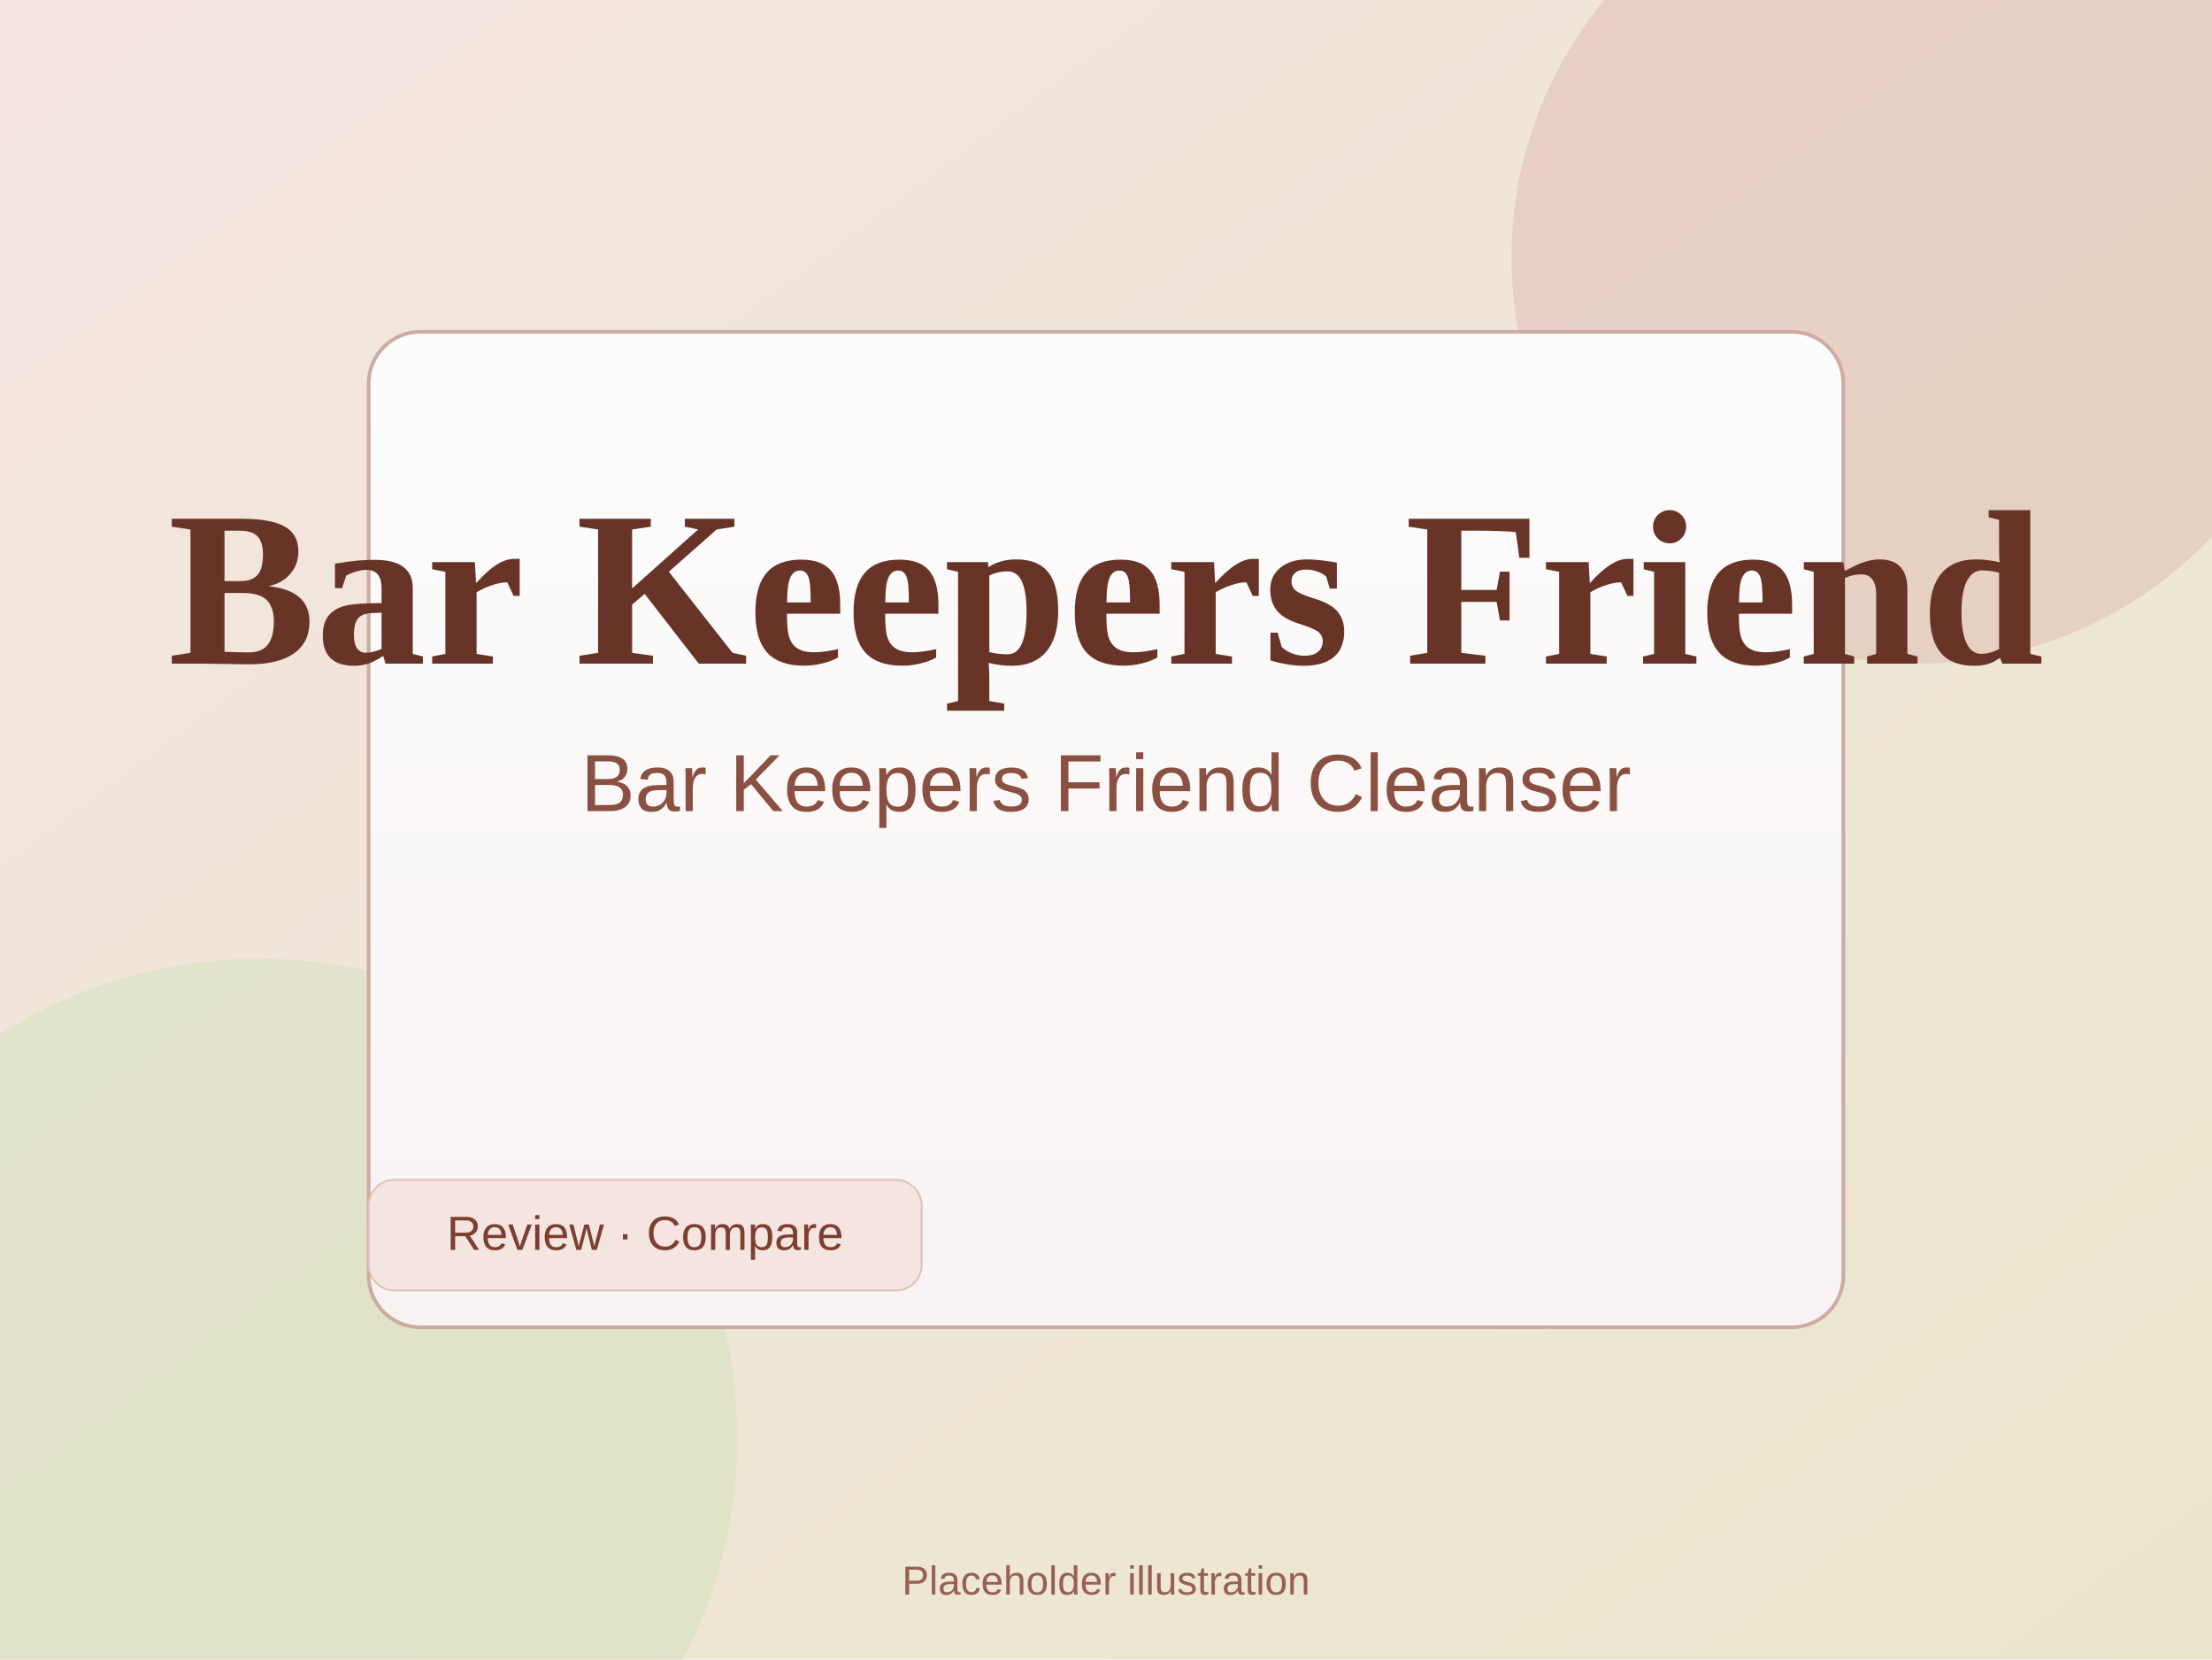
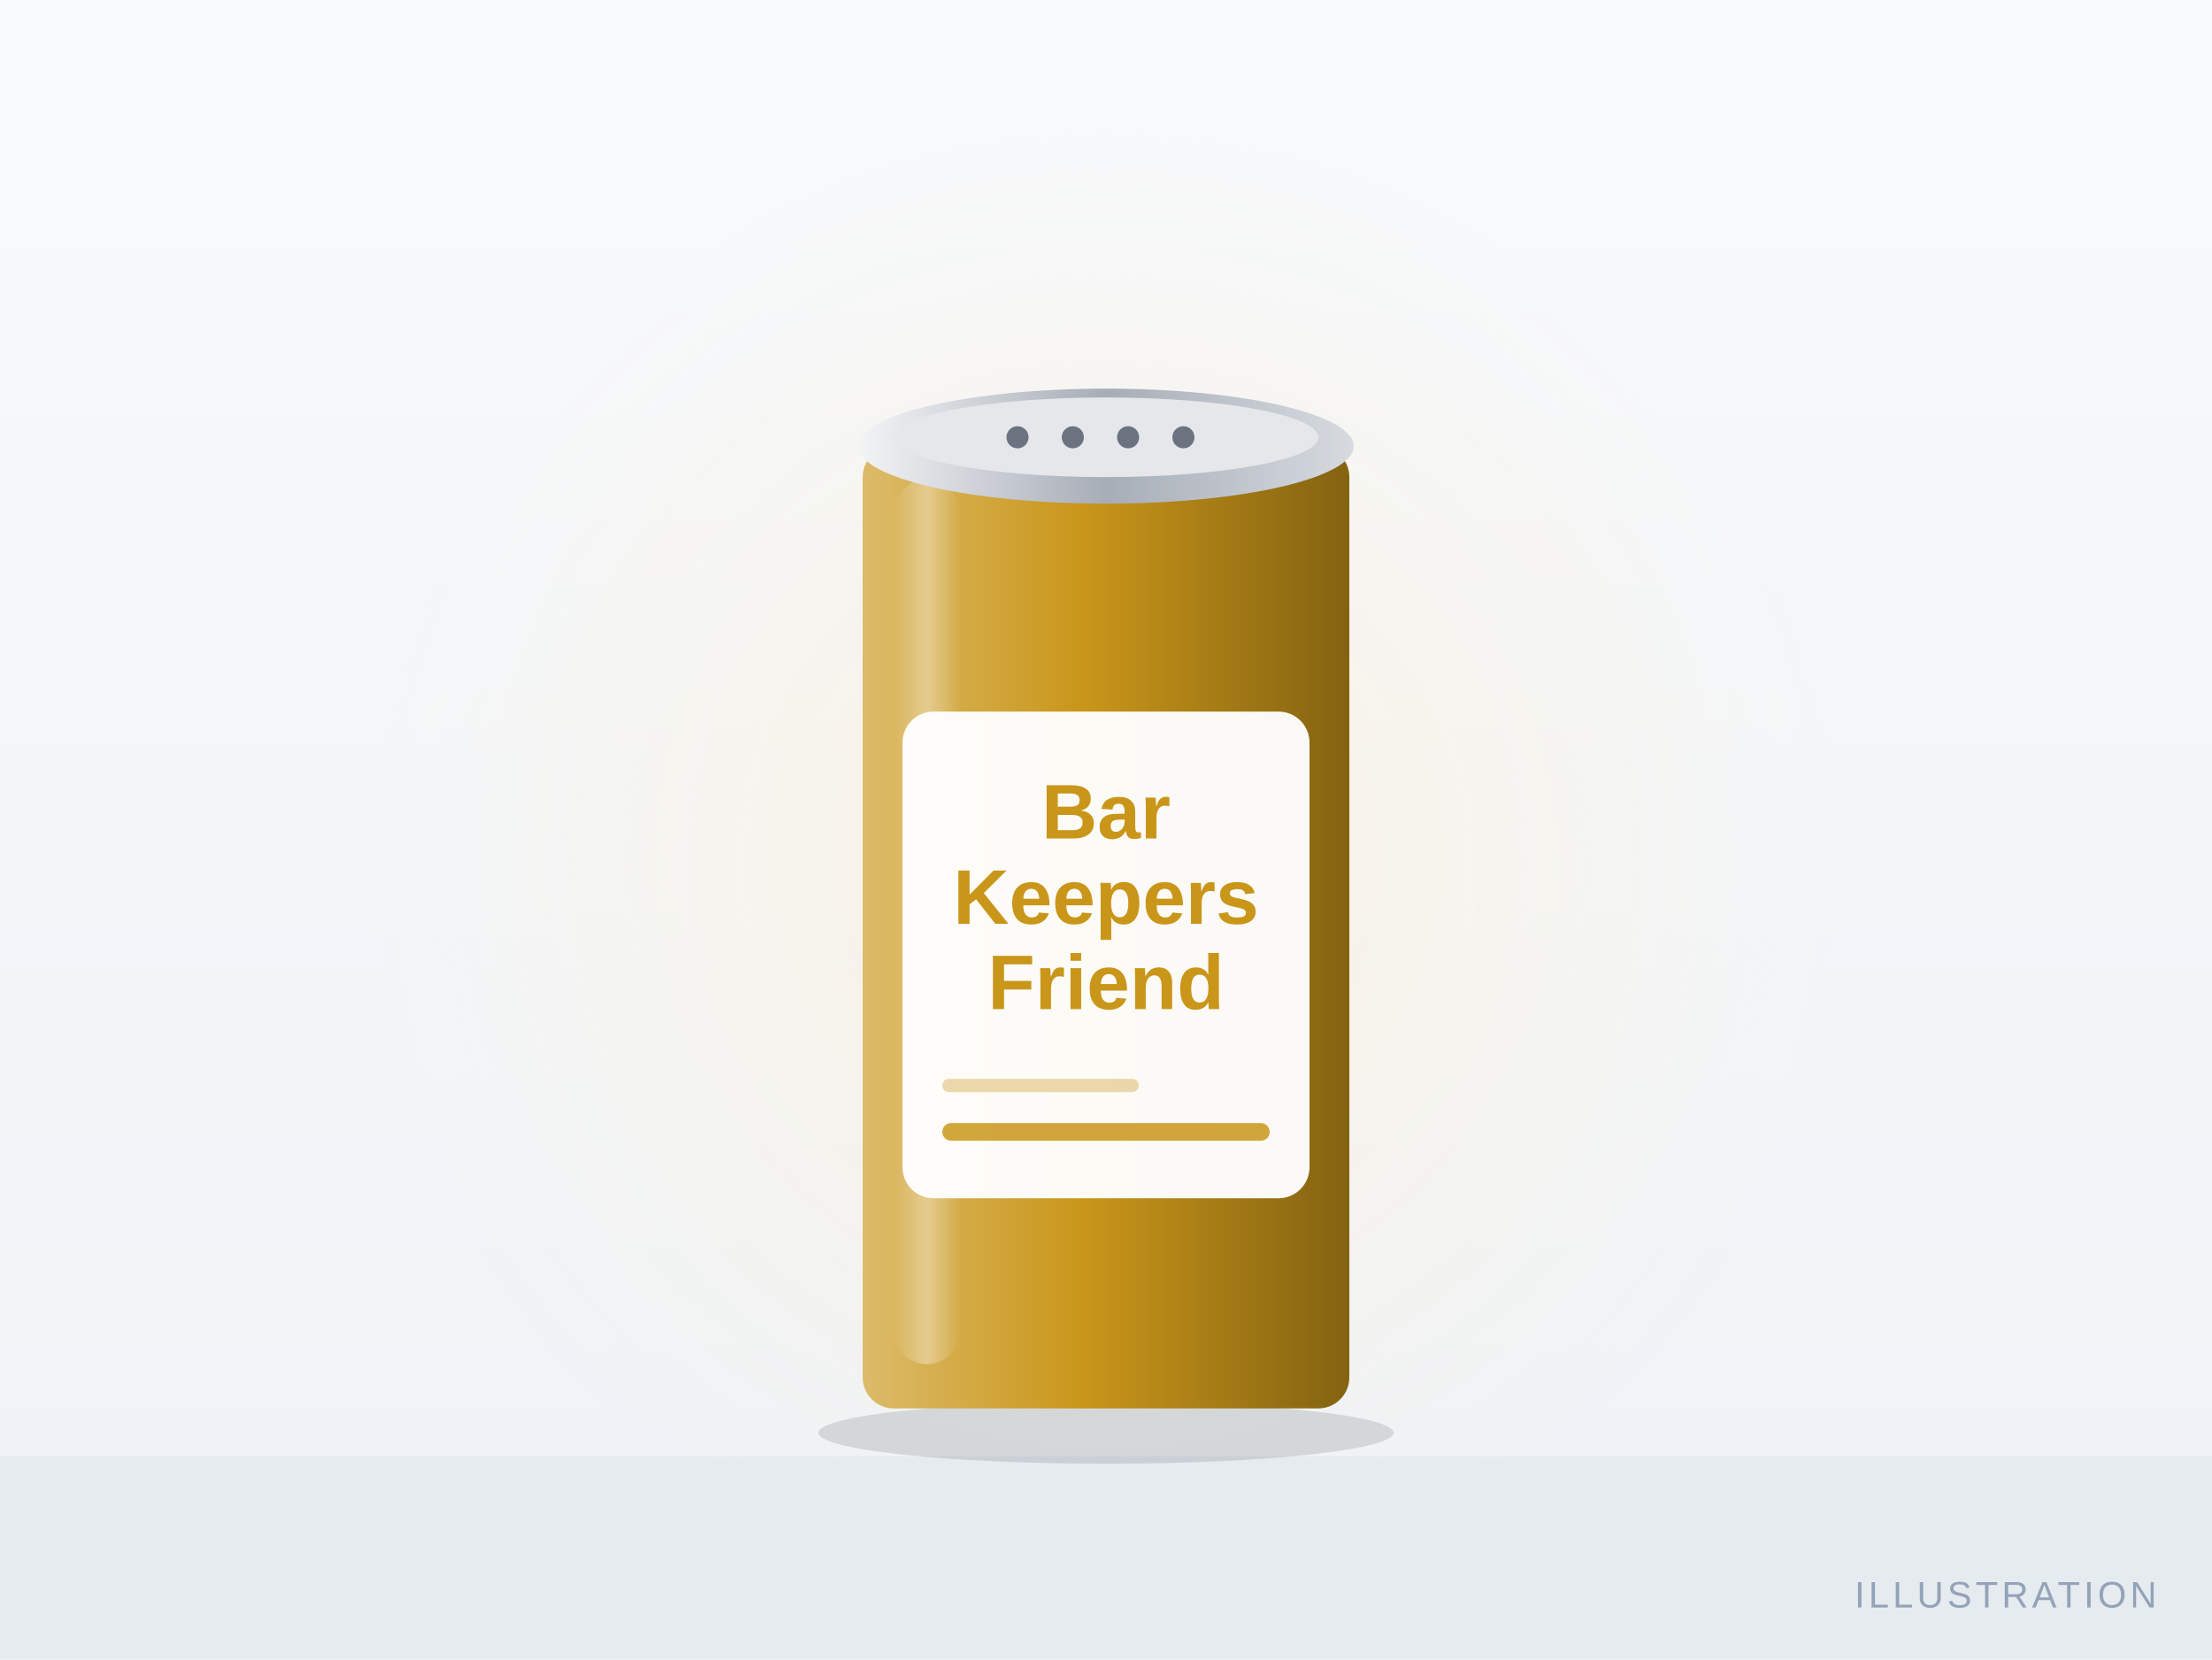
- <svg xmlns="http://www.w3.org/2000/svg" width="1200" height="900" viewBox="0 0 1200 900" role="img" aria-label="Bar Keepers Friend Cleanser — placeholder image">
+ <svg xmlns="http://www.w3.org/2000/svg" width="1200" height="900" viewBox="0 0 1200 900" role="img" aria-label="Illustration of the Bar Keepers Friend Cleanser">
  <defs>
-     <linearGradient id="bg" x1="0" y1="0" x2="1" y2="1">
-       <stop offset="0" stop-color="hsl(12, 48%, 92%)" />
-       <stop offset="1" stop-color="hsl(52, 42%, 86%)" />
+     <linearGradient id="g-bg" x1="0" y1="0" x2="0" y2="1">
+       <stop offset="0" stop-color="#f8fafc" />
+       <stop offset="1" stop-color="#eef2f6" />
    </linearGradient>
-     <linearGradient id="card" x1="0" y1="0" x2="0" y2="1">
-       <stop offset="0" stop-color="hsl(12, 34%, 99%)" />
-       <stop offset="1" stop-color="hsl(12, 30%, 96%)" />
+     <radialGradient id="g-halo" cx="0.5" cy="0.5" r="0.5">
+       <stop offset="0" stop-color="#f9f2e4" />
+       <stop offset="1" stop-color="#f9f2e4" stop-opacity="0" />
+     </radialGradient>
+     <linearGradient id="g-body" x1="0" y1="0" x2="1" y2="0">
+       <stop offset="0" stop-color="#dcbb6a" />
+       <stop offset="0.45" stop-color="#c9961a" />
+       <stop offset="1" stop-color="#836211" />
+     </linearGradient>
+     <linearGradient id="g-plastic" x1="0" y1="0" x2="1" y2="0">
+       <stop offset="0" stop-color="#fbfbfc" />
+       <stop offset="0.5" stop-color="#eceef1" />
+       <stop offset="1" stop-color="#c9ced6" />
+     </linearGradient>
+     <linearGradient id="g-dark" x1="0" y1="0" x2="1" y2="0">
+       <stop offset="0" stop-color="#4b5563" />
+       <stop offset="1" stop-color="#1f2937" />
+     </linearGradient>
+     <linearGradient id="g-metal" x1="0" y1="0" x2="1" y2="0">
+       <stop offset="0" stop-color="#f3f4f6" />
+       <stop offset="0.5" stop-color="#a7adb7" />
+       <stop offset="1" stop-color="#d7dbe0" />
+     </linearGradient>
+     <linearGradient id="g-clear" x1="0" y1="0" x2="1" y2="0">
+       <stop offset="0" stop-color="#ffffff" stop-opacity="0.85" />
+       <stop offset="1" stop-color="#f9f2e4" stop-opacity="0.55" />
+     </linearGradient>
+     <linearGradient id="g-water" x1="0" y1="0" x2="0" y2="1">
+       <stop offset="0" stop-color="#7cc4ec" stop-opacity="0.75" />
+       <stop offset="1" stop-color="#2f8fcf" stop-opacity="0.85" />
+     </linearGradient>
+     <linearGradient id="g-shine" x1="0" y1="0" x2="1" y2="0">
+       <stop offset="0" stop-color="#ffffff" stop-opacity="0" />
+       <stop offset="0.5" stop-color="#ffffff" stop-opacity="0.35" />
+       <stop offset="1" stop-color="#ffffff" stop-opacity="0" />
    </linearGradient>
  </defs>
-   <rect width="1200" height="900" fill="url(#bg)" />
-   <circle cx="1040" cy="140" r="220" fill="hsl(12, 40%, 78%)" opacity="0.5" />
-   <circle cx="140" cy="780" r="260" fill="hsl(82, 40%, 80%)" opacity="0.45" />
-   <rect x="200" y="180" rx="28" width="800" height="540" fill="url(#card)" stroke="hsl(12, 30%, 72%)" stroke-width="2" />
-   <text x="600" y="360" text-anchor="middle" font-family="Georgia, 'Times New Roman', serif" font-size="120" font-weight="700" fill="hsl(12, 45%, 28%)">Bar Keepers Friend</text>
-   <text x="600" y="440" text-anchor="middle" font-family="Arial, Helvetica, sans-serif" font-size="44" fill="hsl(12, 35%, 40%)">Bar Keepers Friend Cleanser</text>
-   <rect x="200" y="640" rx="14" width="300" height="60" fill="hsl(12, 45%, 92%)" stroke="hsl(12, 40%, 80%)" />
-   <text x="350" y="678" text-anchor="middle" font-family="Arial, Helvetica, sans-serif" font-size="26" fill="hsl(12, 45%, 34%)">Review · Compare</text>
-   <text x="600" y="865" text-anchor="middle" font-family="Arial, Helvetica, sans-serif" font-size="22" fill="hsl(12, 30%, 46%)">Placeholder illustration</text>
+   <rect width="1200" height="900" fill="url(#g-bg)" />
+   <circle cx="600" cy="470" r="400" fill="url(#g-halo)" />
+   <rect x="0" y="790" width="1200" height="110" fill="#e6ebf0" />
+   <g transform="translate(600 770) scale(1.2) translate(-600 -770)">
+     <ellipse cx="600" cy="776" rx="130" ry="14" fill="#0f172a" opacity="0.13" />
+     <rect x="490" y="330" width="220" height="435" rx="14" fill="url(#g-body)" />
+     <rect x="504" y="345" width="30" height="400" rx="15" fill="url(#g-shine)" />
+     <ellipse cx="600" cy="330" rx="112" ry="26" fill="url(#g-metal)" />
+     <ellipse cx="600" cy="326" rx="96" ry="18" fill="#e5e7eb" />
+     <circle cx="560" cy="326" r="5" fill="#6b7280" />
+     <circle cx="585" cy="326" r="5" fill="#6b7280" />
+     <circle cx="610" cy="326" r="5" fill="#6b7280" />
+     <circle cx="635" cy="326" r="5" fill="#6b7280" />
+     <rect x="508" y="450" width="184" height="220" rx="14" fill="#ffffff" opacity="0.96" />
+     <rect x="526" y="636" width="148" height="8" rx="4" fill="#c9961a" opacity="0.85" />
+     <rect x="526" y="616" width="88.8" height="6" rx="3" fill="#c9961a" opacity="0.35" />
+     <text x="600" y="497.448" text-anchor="middle" dominant-baseline="middle" font-family="Arial, Helvetica, sans-serif" font-weight="700" font-size="35.0" fill="#c9961a">Bar</text>
+     <text x="600" y="536" text-anchor="middle" dominant-baseline="middle" font-family="Arial, Helvetica, sans-serif" font-weight="700" font-size="35.0" fill="#c9961a">Keepers</text>
+     <text x="600" y="574.552" text-anchor="middle" dominant-baseline="middle" font-family="Arial, Helvetica, sans-serif" font-weight="700" font-size="35.0" fill="#c9961a">Friend</text>
+   </g>
+   <text x="1170" y="872" text-anchor="end" font-family="Arial, Helvetica, sans-serif" font-size="20" letter-spacing="2" fill="#94a3b8">ILLUSTRATION</text>
</svg>
